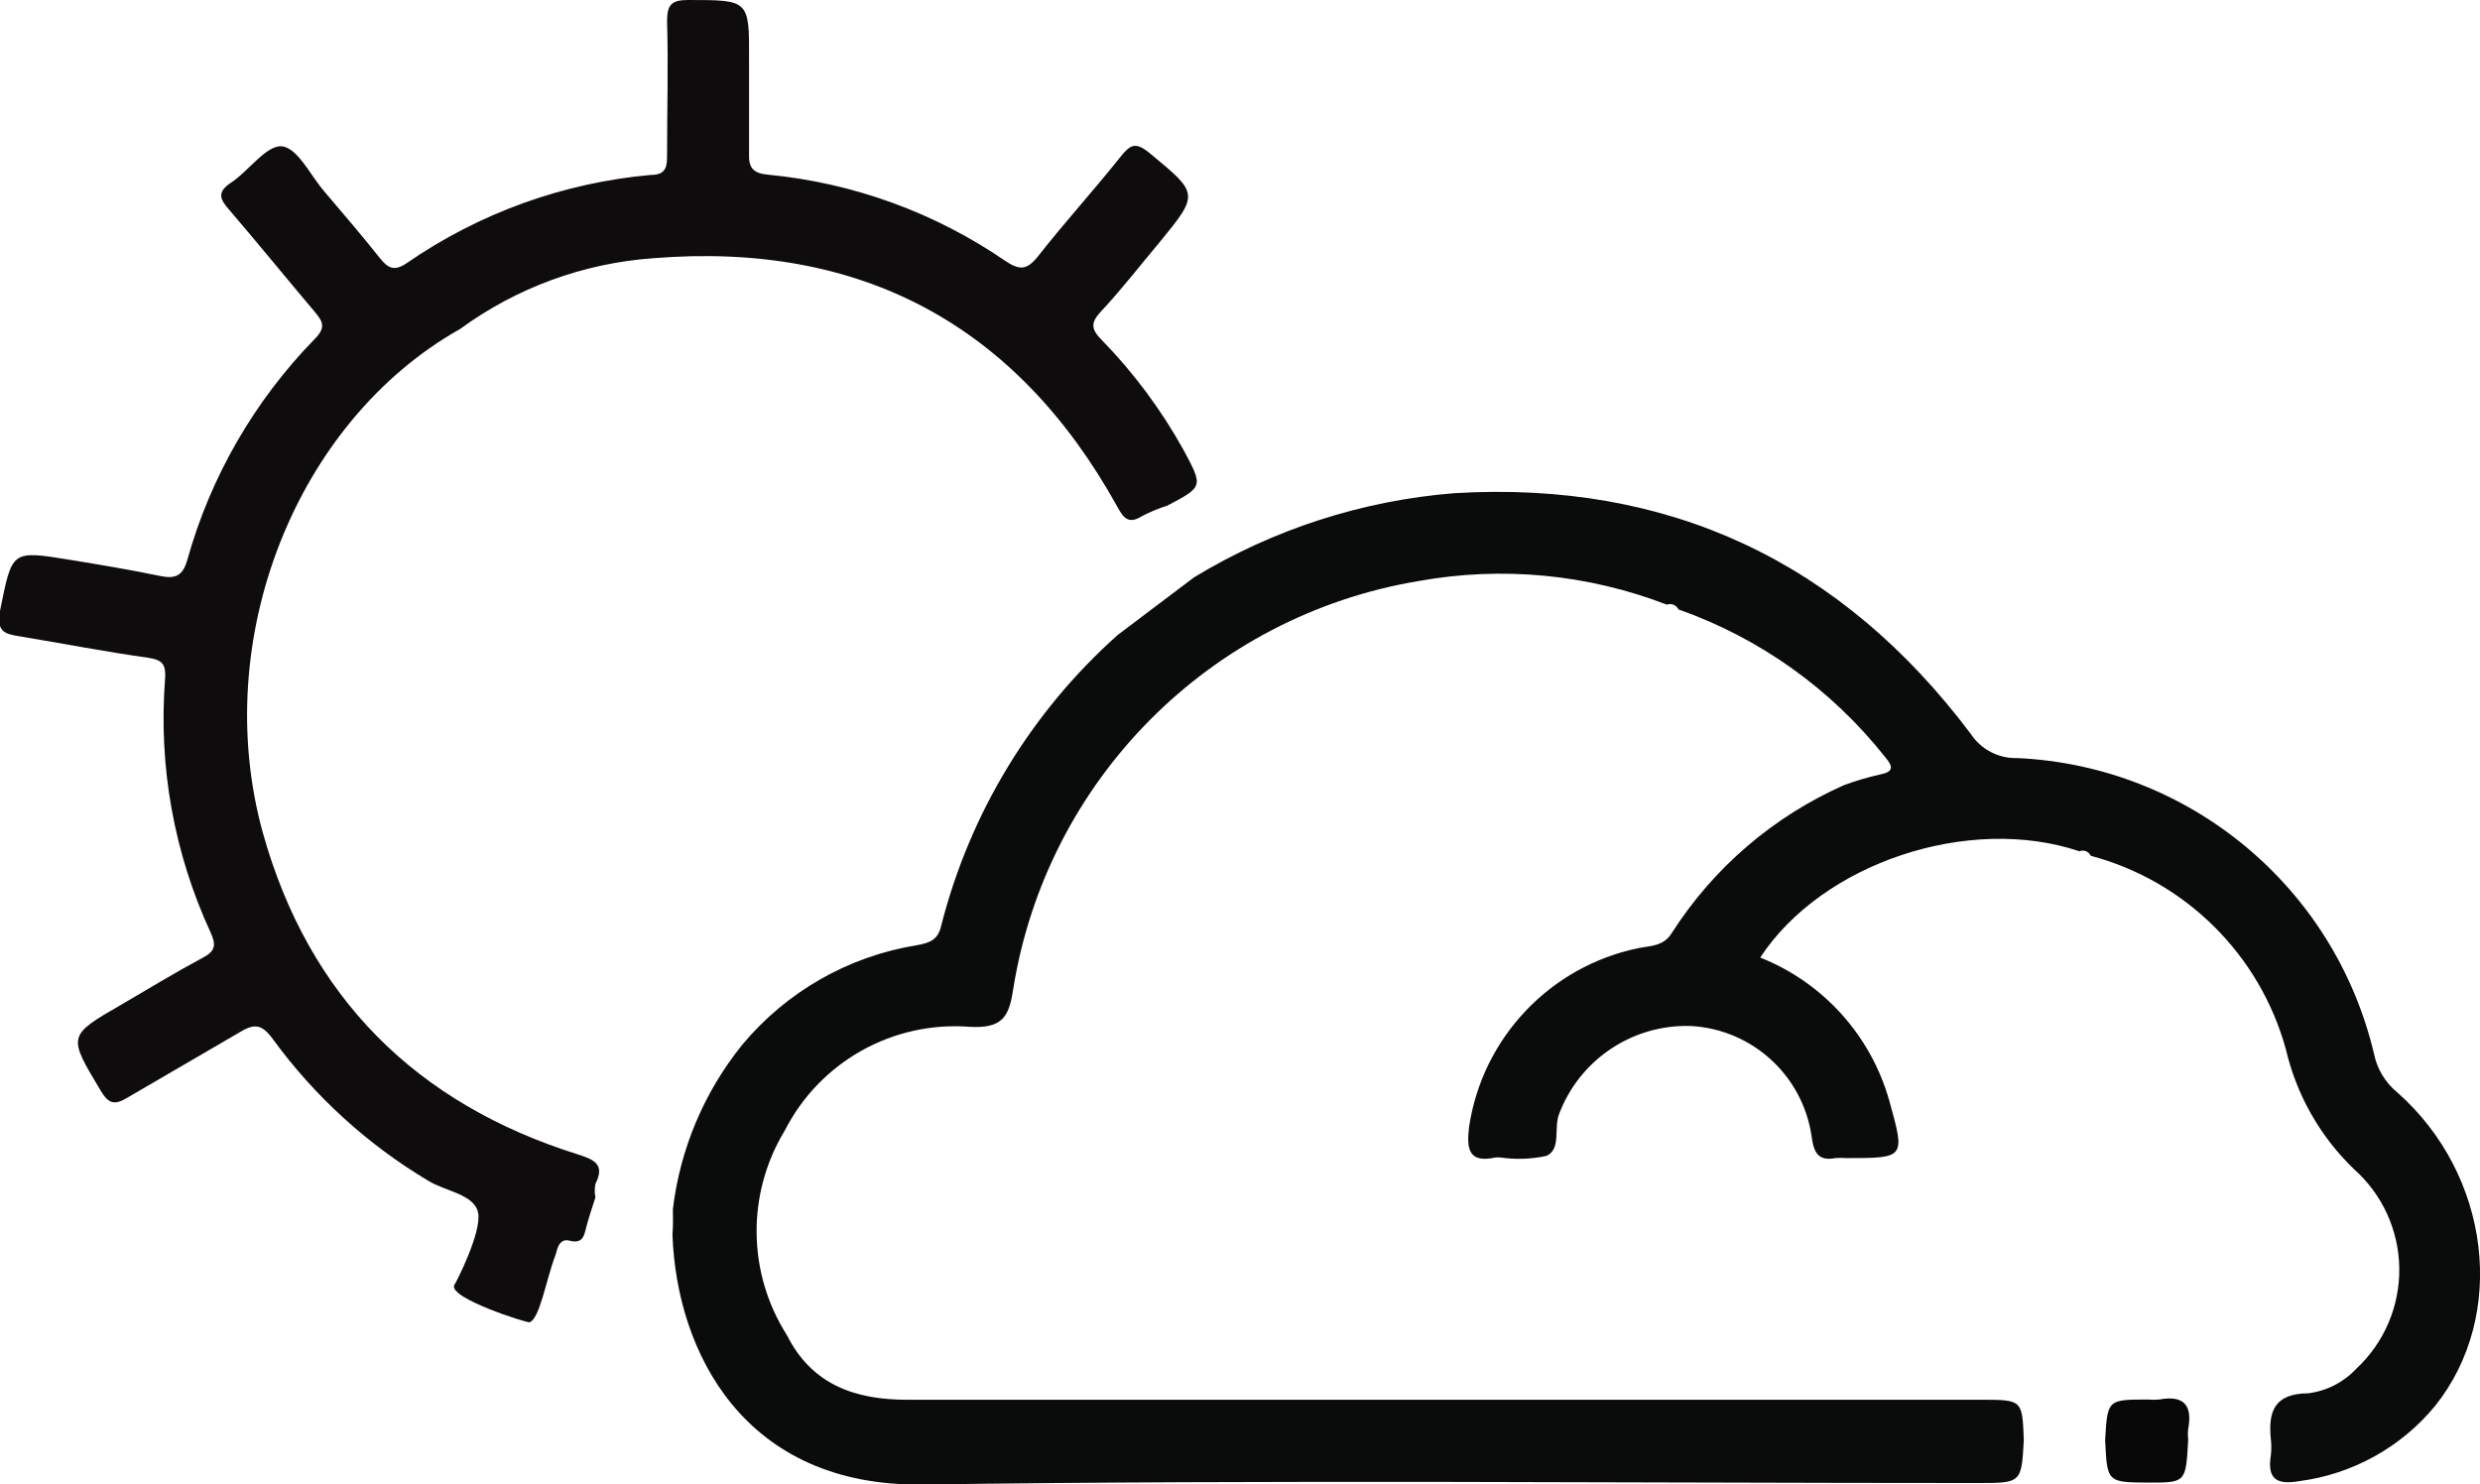
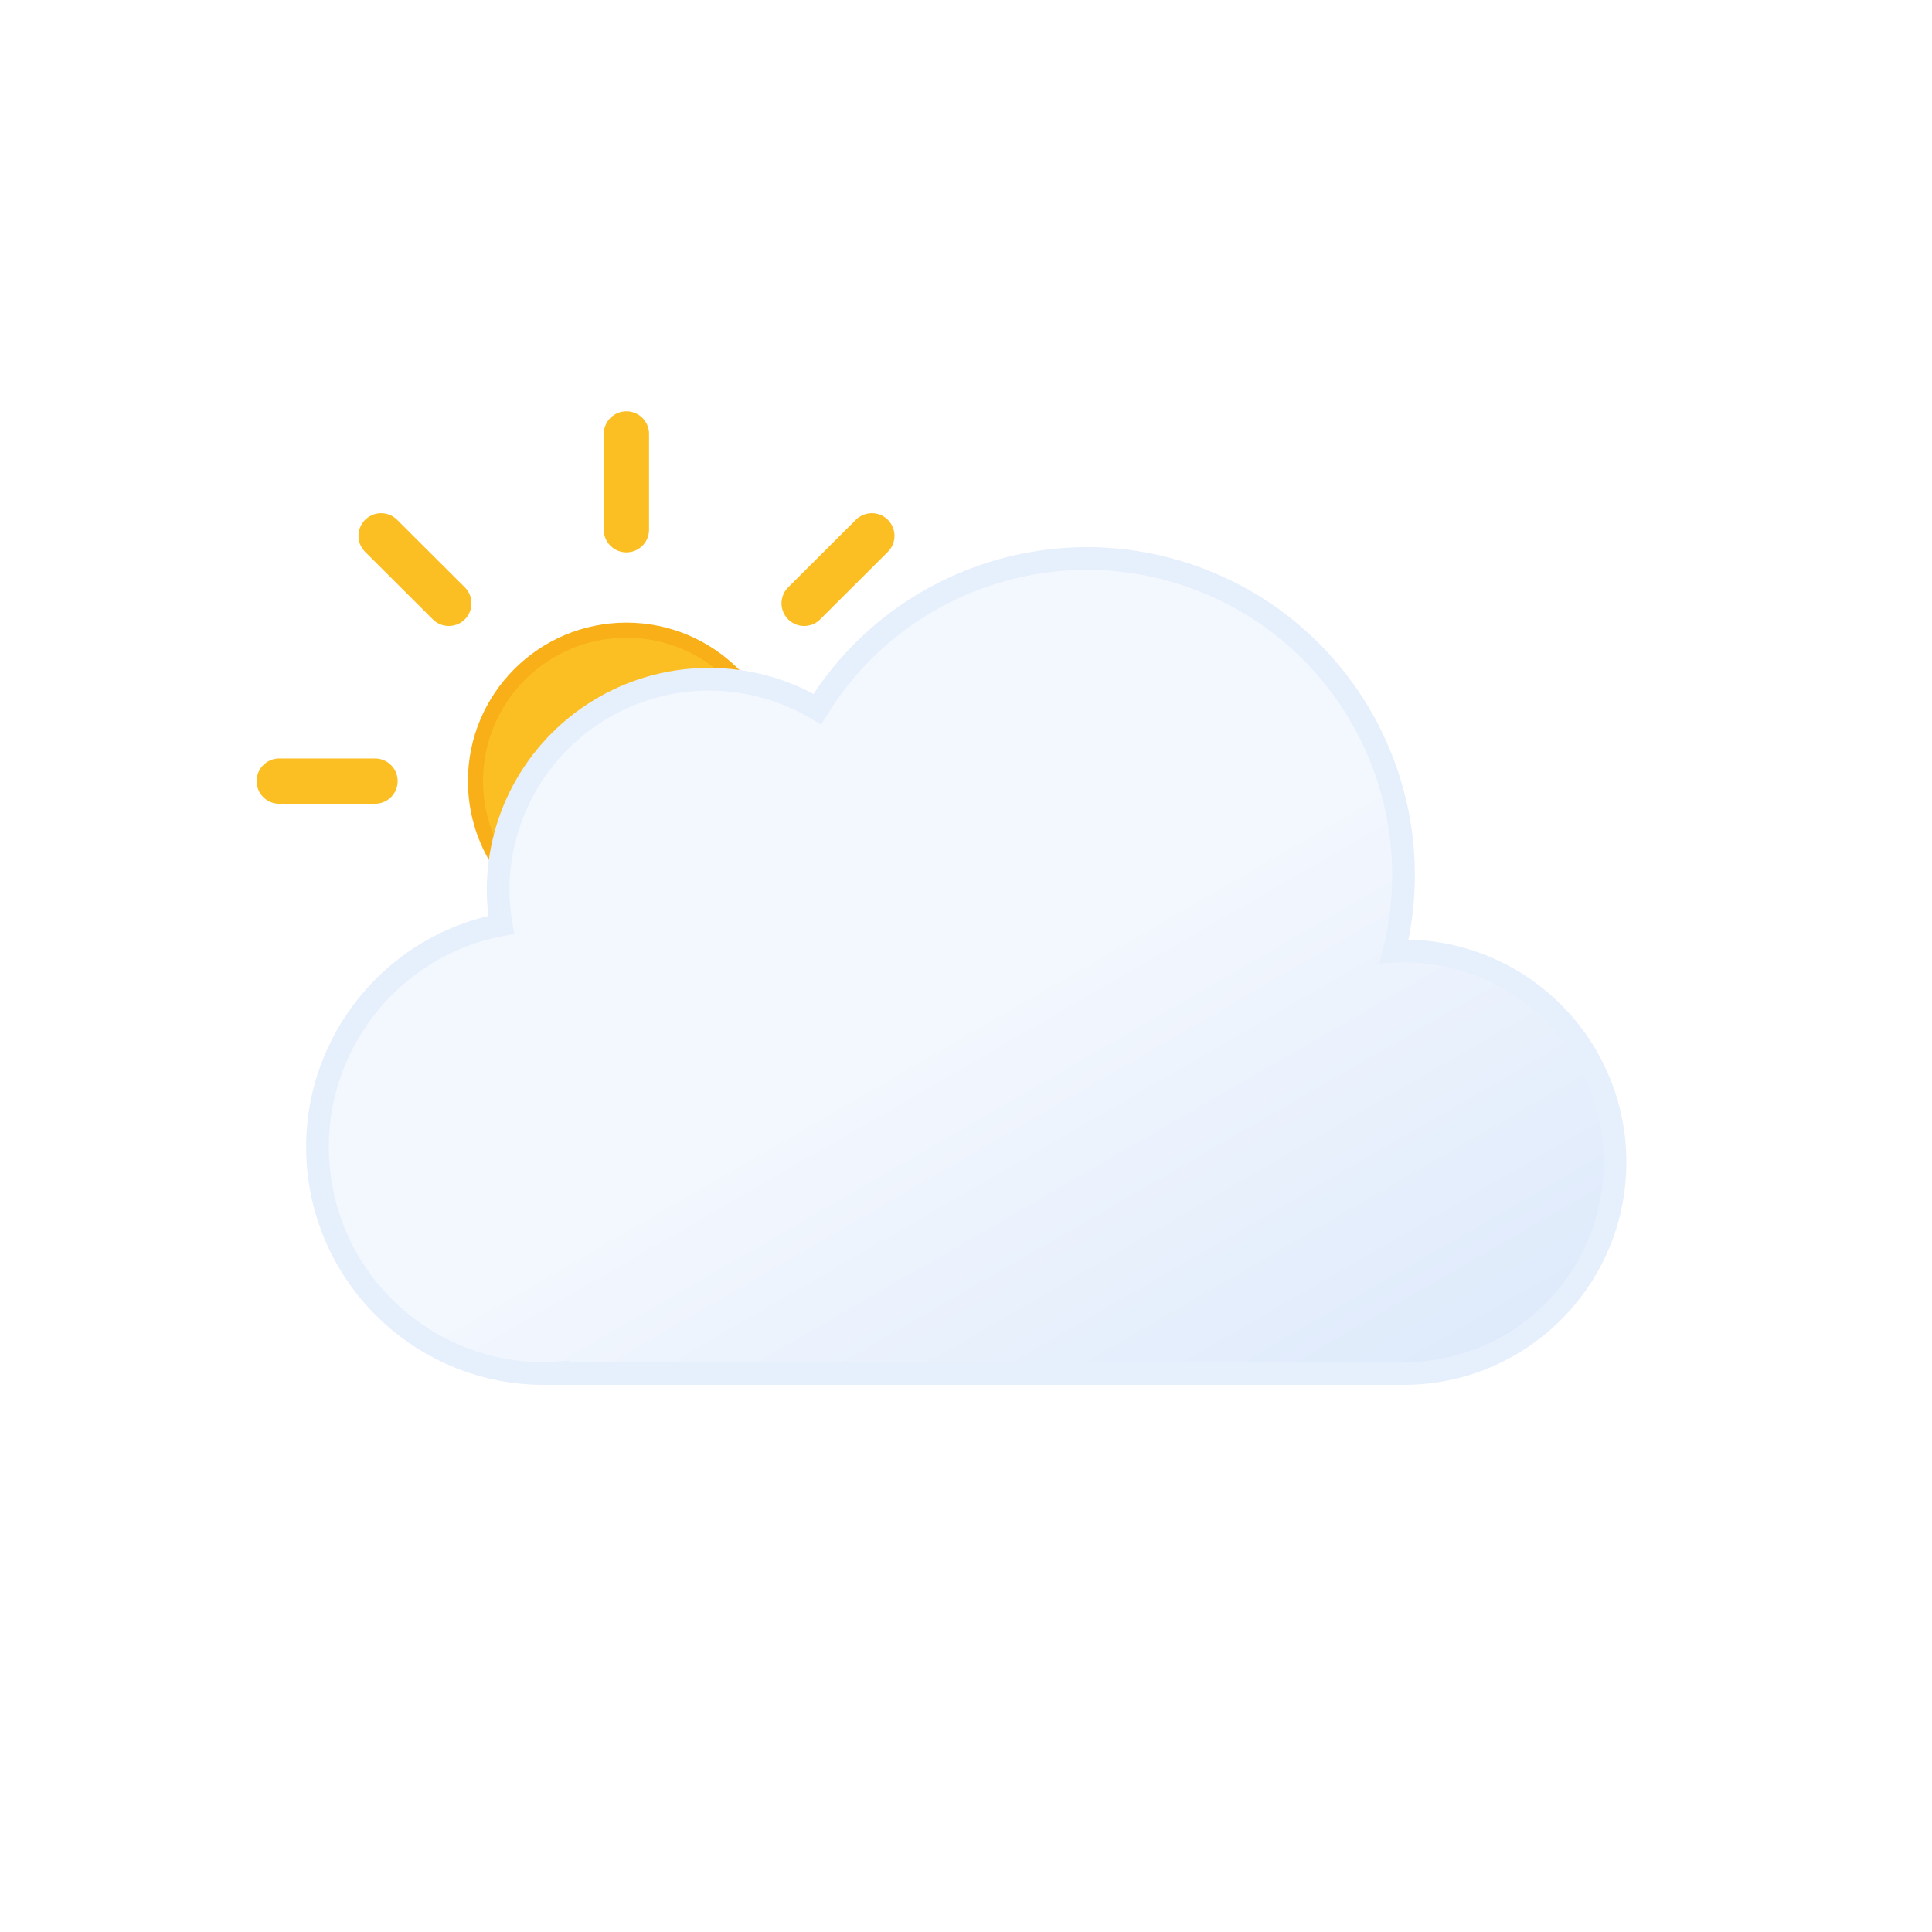
- <svg xmlns="http://www.w3.org/2000/svg" viewBox="0 0 115.25 68.96">
+ <svg xmlns="http://www.w3.org/2000/svg" xmlns:xlink="http://www.w3.org/1999/xlink" viewBox="0 0 512 512">
  <defs>
-     <style>.cls-1{fill:#0a0b0b;}.cls-2{fill:#090808;}.cls-3{fill:#0e0c0c;}</style>
+     <linearGradient id="a" x1="99.45" y1="30.68" x2="232.64" y2="261.37" gradientUnits="userSpaceOnUse">
+       <stop offset="0" stop-color="#f3f7fe" />
+       <stop offset="0.45" stop-color="#f3f7fe" />
+       <stop offset="1" stop-color="#deeafb" />
+     </linearGradient>
+     <linearGradient id="b" x1="78" y1="63.35" x2="118" y2="132.65" gradientUnits="userSpaceOnUse">
+       <stop offset="0" stop-color="#fbbf24" />
+       <stop offset="0.45" stop-color="#fbbf24" />
+       <stop offset="1" stop-color="#f59e0b" />
+     </linearGradient>
+     <symbol id="d" viewBox="0 0 196 196">
+       <circle cx="98" cy="98" r="40" stroke="#f8af18" stroke-miterlimit="10" stroke-width="4" fill="url(#b)" />
+       <path d="M98,31.38V6m0,184V164.62M145.11,50.89,163.05,33M33,163.05l17.94-17.94m0-94.22L33,33m130.1,130.1-17.94-17.94M6,98H31.38M190,98H164.62" fill="none" stroke="#fbbf24" stroke-linecap="round" stroke-miterlimit="10" stroke-width="12" />
+     </symbol>
+     <symbol id="e" viewBox="0 0 350 222">
+       <path d="M291,107c-.85,0-1.68.09-2.53.13A83.9,83.9,0,0,0,135.6,42.92,55.91,55.91,0,0,0,51,91a56.56,56.56,0,0,0,.8,9.08A60,60,0,0,0,63,219c1.35,0,2.67-.11,4-.2v.2H291a56,56,0,0,0,0-112Z" stroke="#e6effc" stroke-miterlimit="10" stroke-width="6" fill="url(#a)" />
+     </symbol>
+     <symbol id="c" viewBox="0 0 363 258">
+       <use width="196" height="196" xlink:href="#d" />
+       <use width="350" height="222" transform="translate(13 36)" xlink:href="#e" />
+     </symbol>
  </defs>
-   <g id="Layer_2" data-name="Layer 2">
-     <g id="Layer_1-2" data-name="Layer 1">
-       <path class="cls-1" d="M31.27,56.19a15,15,0,0,1,3.21-7.62,13.32,13.32,0,0,1,8.11-4.64c.64-.11,1-.26,1.15-.91a27,27,0,0,1,8.2-13.51l3.55-2.68a27.51,27.51,0,0,1,12.09-3.91c10-.6,18,3.2,24,11.18a2.5,2.5,0,0,0,2.17,1.13A17.87,17.87,0,0,1,110.33,49a3.11,3.11,0,0,0,1.08,1.77c4.33,3.83,5.12,10.35,1.76,14.56a9.82,9.82,0,0,1-6.3,3.5c-1.05.18-1.52-.07-1.34-1.19a3.35,3.35,0,0,0,0-.77c-.13-1.28.17-2.11,1.74-2.12a3.68,3.68,0,0,0,2.23-1.14,6.27,6.27,0,0,0-.12-9.29,11.28,11.28,0,0,1-3.15-5.55,12.83,12.83,0,0,0-9.07-9h0a.41.41,0,0,0-.53-.21c-5.13-1.72-11.94.54-14.83,4.94a10.11,10.11,0,0,1,6,6.66c.74,2.66.75,2.66-2,2.66a2.9,2.9,0,0,0-.51,0c-.79.15-1-.25-1.1-1a6,6,0,0,0-5.63-5.14,6.33,6.33,0,0,0-6.12,4.13c-.23.65.11,1.61-.58,1.91a6.12,6.12,0,0,1-2.15.07H69.5c-1.3.29-1.34-.46-1.23-1.42a10,10,0,0,1,7.88-8.31c.56-.11,1.16-.08,1.54-.7a18.3,18.3,0,0,1,8-6.87A12.55,12.55,0,0,1,87.34,36c.68-.13.64-.37.27-.81A21.25,21.25,0,0,0,78,28.32h0a.43.43,0,0,0-.54-.22A21.44,21.44,0,0,0,65.94,27,22.89,22.89,0,0,0,47.08,46c-.19,1.25-.5,1.8-2,1.72a8.88,8.88,0,0,0-8.61,4.82,9,9,0,0,0,.1,9.51c1.16,2.31,3.18,3,5.58,3h49.9c1.93,0,1.93,0,2,1.87-.11,2-.11,2-2.15,2-16.33,0-32.67-.16-49,.07-8.33.12-11.46-6.17-11.65-11.62C31.28,57,31.28,56.57,31.27,56.19Z" />
-       <path class="cls-2" d="M97.83,66.91c.11-1.87.11-1.87,2-1.87a2.9,2.9,0,0,0,.51,0c1.12-.21,1.56.24,1.35,1.36a2.11,2.11,0,0,0,0,.5c-.11,2-.11,2-1.83,2C97.92,68.89,97.92,68.89,97.83,66.91Z" />
-       <path class="cls-3" d="M55,20.91a24,24,0,0,0-3.79-5.1c-.49-.49-.55-.79-.06-1.32.94-1,1.82-2.14,2.72-3.21C55.74,9,55.71,9,53.43,7.12c-.65-.54-.9-.41-1.36.17-1.25,1.57-2.6,3.05-3.83,4.62-.52.65-.86.66-1.53.21a23.42,23.42,0,0,0-11-4c-.71-.06-.93-.32-.9-1,0-1.45,0-2.89,0-4.34C34.82,0,34.82,0,32,0c-.77,0-1,.18-1,1,.06,2,0,4.09,0,6.13,0,.57,0,1-.76,1a23.64,23.64,0,0,0-11.34,4.1c-.58.39-.87.24-1.25-.24-.84-1.06-1.73-2.09-2.61-3.13-.63-.74-1.22-2-1.95-2.06S11.52,8,10.69,8.52c-.56.39-.5.7-.09,1.17,1.36,1.58,2.67,3.2,4,4.77.41.48.57.76,0,1.32A23.9,23.9,0,0,0,8.71,26c-.2.73-.53.92-1.25.77-1.41-.29-2.83-.53-4.25-.76C.5,25.57.57,25.59,0,28.39c-.17.95.2,1.07.9,1.18,2,.33,4,.72,6,1,.67.1.82.33.77,1A23.7,23.7,0,0,0,9.79,43.34c.26.58.22.86-.37,1.17-1.27.68-2.5,1.43-3.75,2.16-2.55,1.47-2.52,1.46-1,4,.37.63.65.71,1.27.33,1.7-1,3.45-2,5.15-3,.68-.42,1.05-.46,1.59.29a24.44,24.44,0,0,0,7.2,6.57c.81.51,2.17.63,2.34,1.51s-1,3.2-1.11,3.35c-.28.61,3.4,1.77,3.5,1.73.47-.16.78-2,1.18-3.06a1.83,1.83,0,0,0,.08-.25c.08-.32.24-.58.61-.48.63.16.67-.27.78-.69s.27-.88.41-1.32a1.62,1.62,0,0,1,0-.63c.46-.91-.06-1.13-.81-1.37-7.54-2.36-12.51-7.33-14.64-14.93-2.5-9,1.55-19.15,9.16-23.43A17.27,17.27,0,0,1,30.36,12c9.63-.78,16.87,3.07,21.57,11.56.29.54.54.81,1.15.42a7.44,7.44,0,0,1,1.16-.48C55.92,22.62,55.92,22.62,55,20.91Z" />
-     </g>
-   </g>
+   <use width="363" height="258" transform="translate(68 109)" xlink:href="#c" />
</svg>
